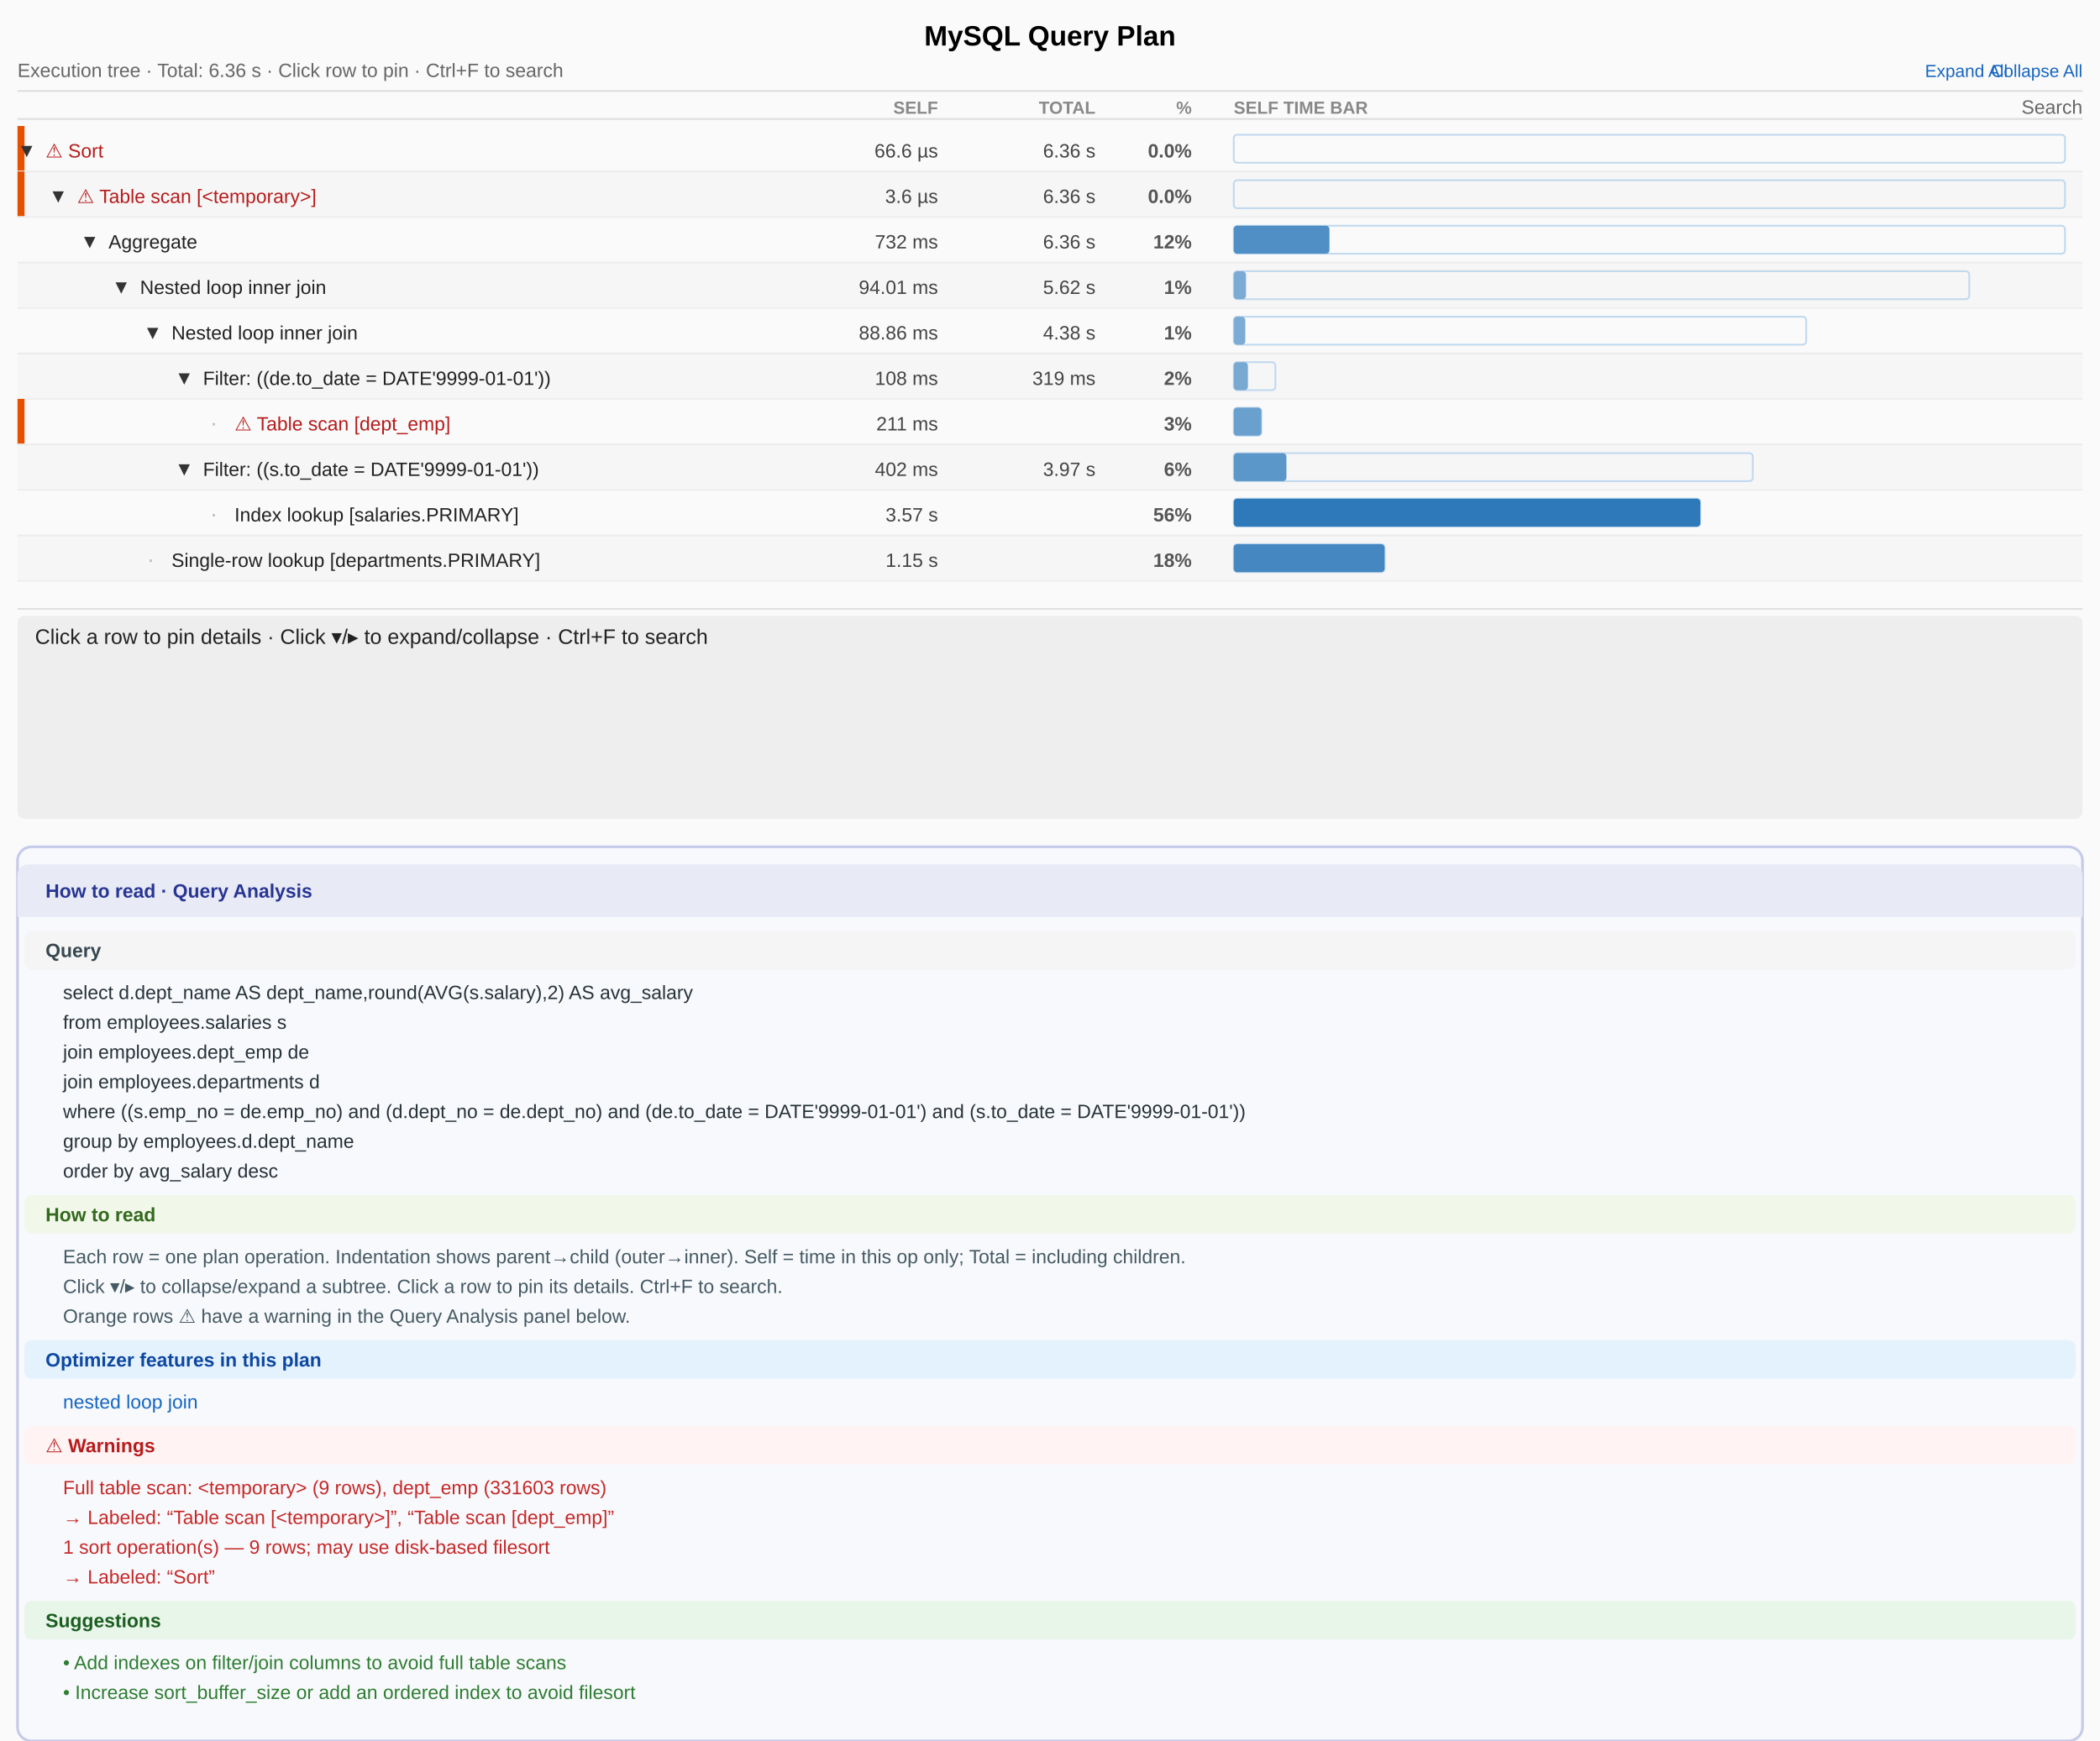
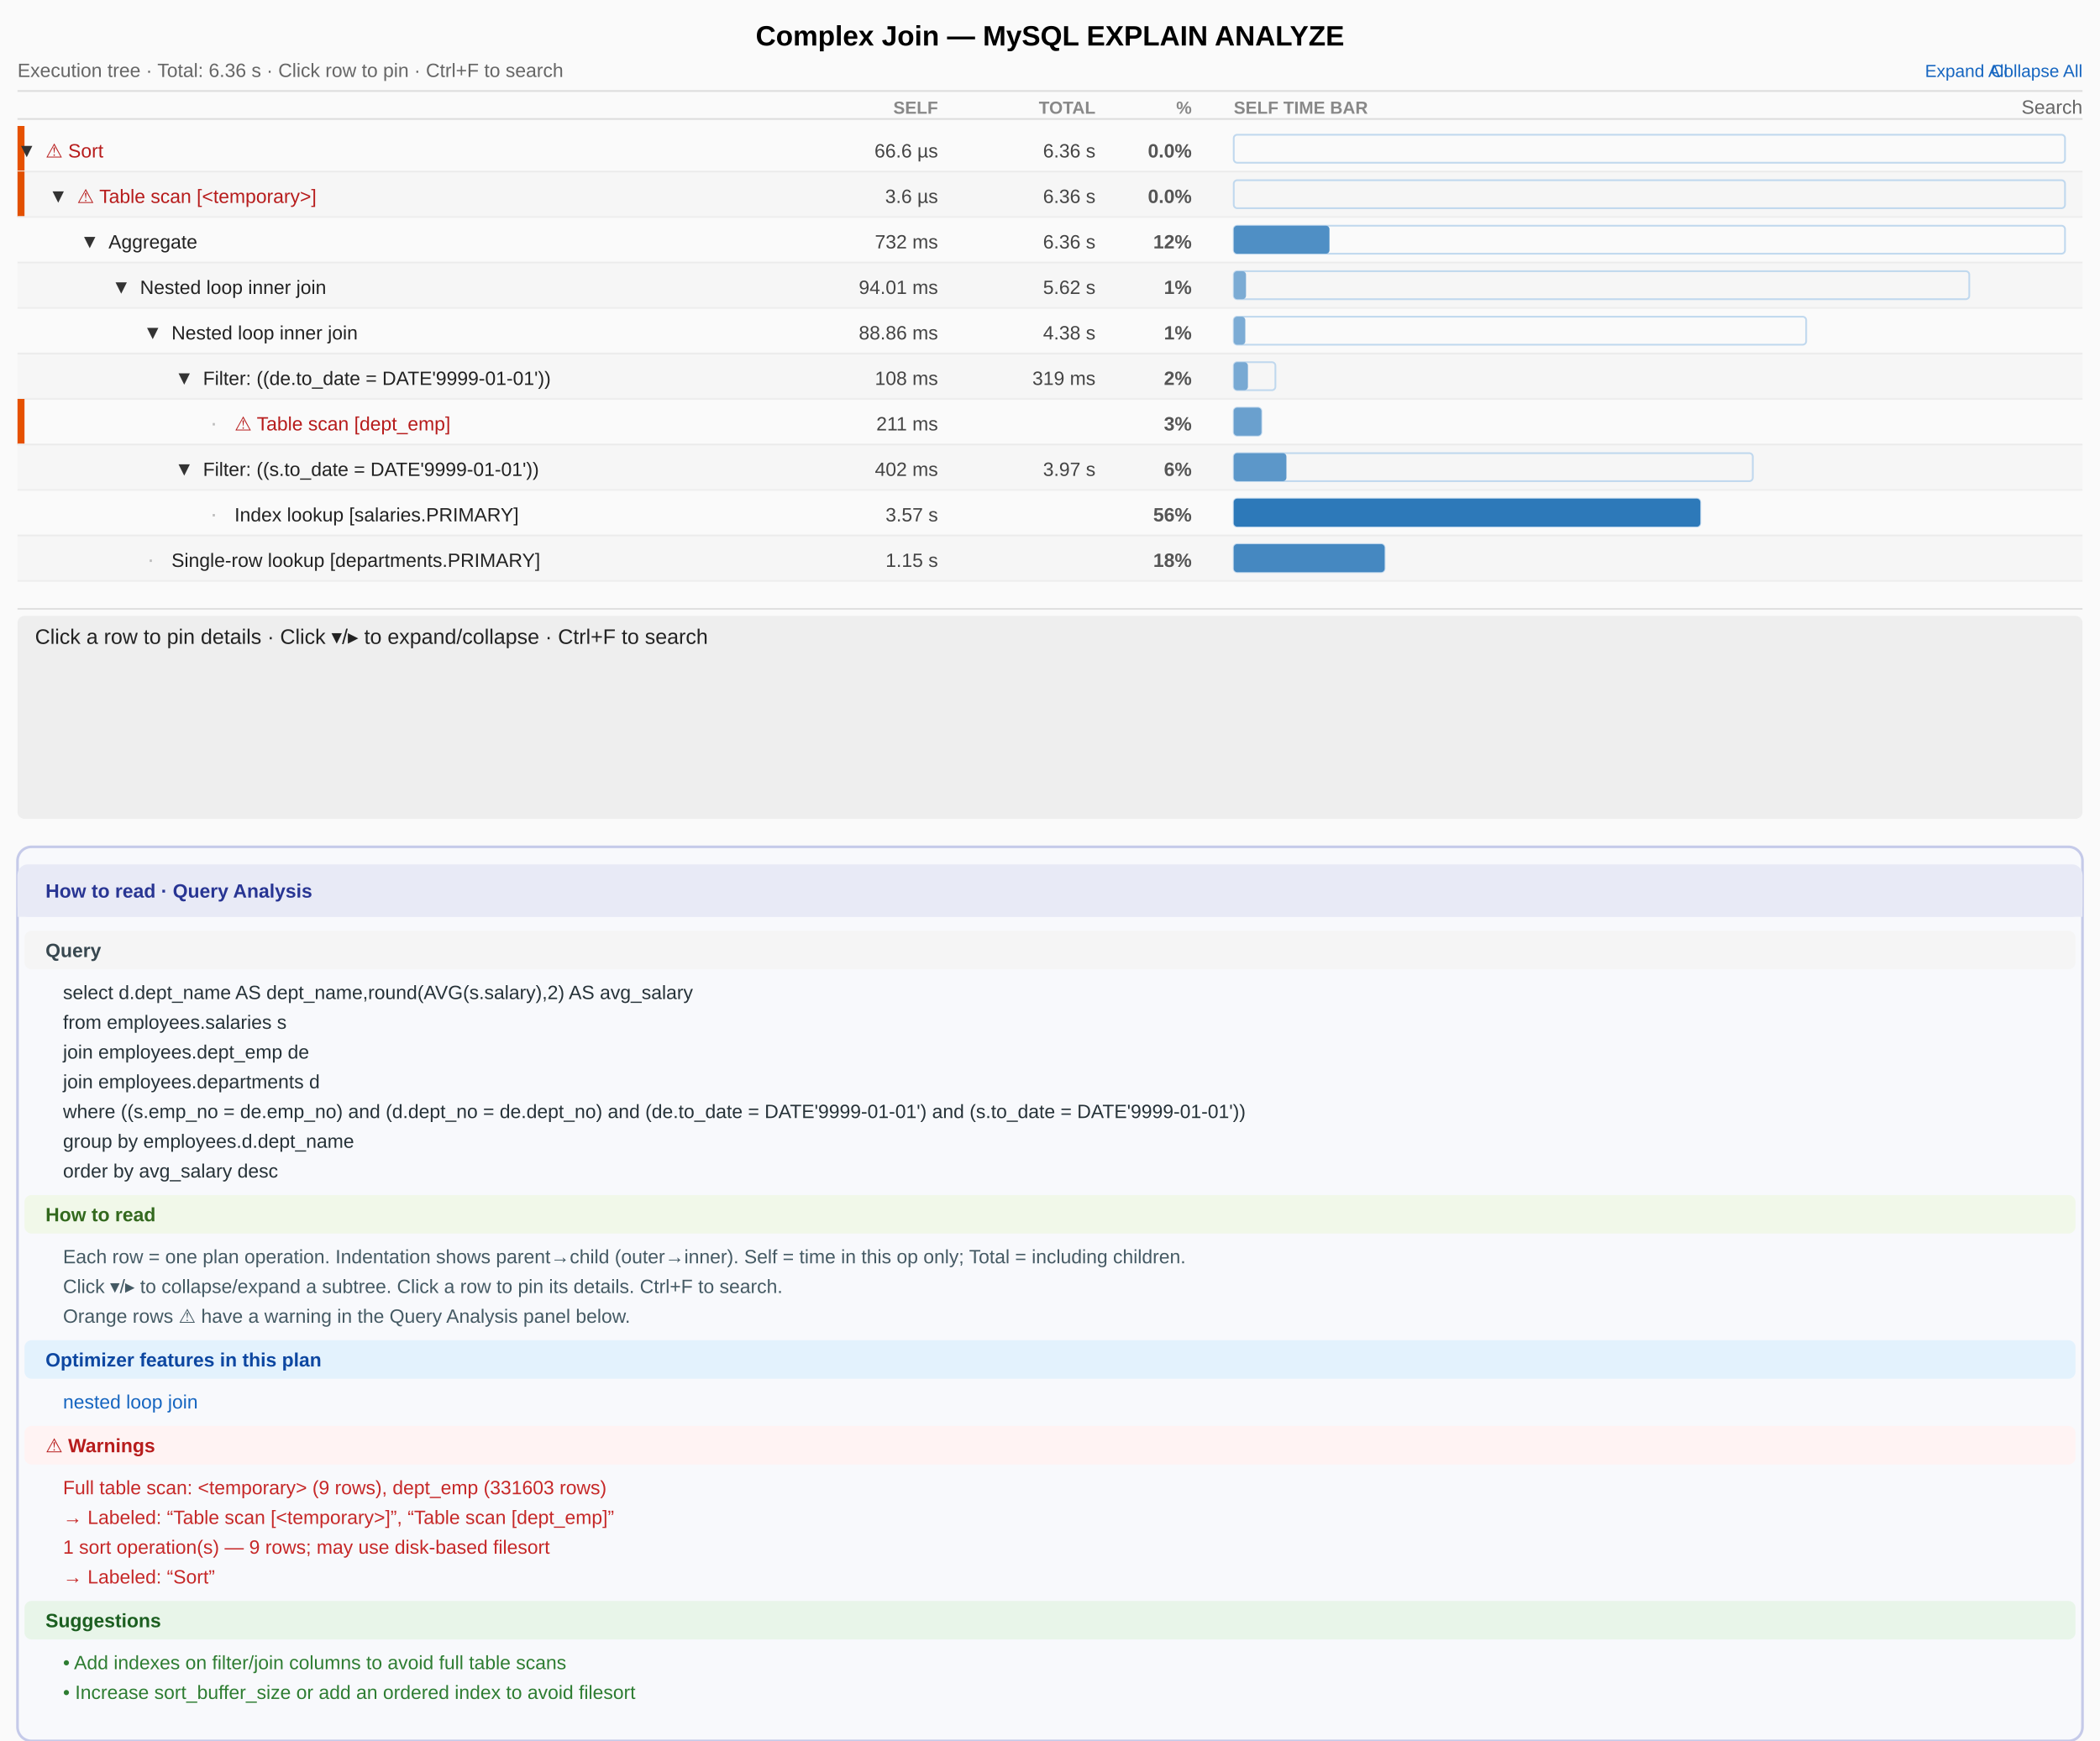
<svg xmlns="http://www.w3.org/2000/svg" id="tree-svg" version="1.1" width="1200" height="995" viewBox="0 0 1200 995" style="max-width:100%;height:auto;">
  <style>
  text { font-family: Arial, sans-serif; font-size: 11px; }
  .title { font-size: 16px; font-weight: bold; }
  .subtitle { font-size: 11px; fill: #666; }
  .col-hdr { font-size: 10px; fill: #888; font-weight: bold; }
  .row-label { font-size: 11px; fill: #222; }
  .row-label.warn { fill: #b71c1c; }
  .toggle { font-size: 13px; fill: #333; cursor: pointer; }
  .toggle:hover { fill: #000; }
  .leaf-indicator { font-size: 13px; fill: #bbb; cursor: default; }
  .row-bg { cursor: pointer; transition: opacity 0.15s ease; }
  .row-bg:hover { fill: rgba(0,0,0,0.04); }
  .row-bg.pinned { fill: rgba(0,90,200,0.15); stroke: #1565c0; stroke-width: 1; }
  .row-time { font-size: 11px; fill: #444; }
  .row-pct { font-size: 11px; fill: #555; font-weight: bold; }
  .details-line { font-size: 12px; fill: #222; user-select: text; -webkit-user-select: text; cursor: text; }
  #search-btn { font-size: 11px; fill: #666; cursor: pointer; }
  #search-btn:hover { fill: #0d47a1; }
  .ctrl-link { font-size: 10px; fill: #1565c0; cursor: pointer; }
  .ctrl-link:hover { fill: #0d47a1; }
</style>
  <rect width="100%" height="100%" fill="#fafafa" />
-   <text x="600.0" y="26" text-anchor="middle" class="title">MySQL Query Plan</text>
+   <text x="600.0" y="26" text-anchor="middle" class="title">Complex Join — MySQL EXPLAIN ANALYZE</text>
  <text x="10" y="44" text-anchor="start" class="subtitle">Execution tree  ·  Total: 6.36 s  ·  Click row to pin  ·  Ctrl+F to search</text>
  <text id="expand-all" class="ctrl-link" x="1100" y="44" text-anchor="start">Expand All</text>
  <text id="collapse-all" class="ctrl-link" x="1190" y="44" text-anchor="end">Collapse All</text>
  <line x1="10" y1="52" x2="1190" y2="52" stroke="#ddd" stroke-width="1" />
  <text x="536" y="65" text-anchor="end" class="col-hdr">SELF</text>
  <text x="626" y="65" text-anchor="end" class="col-hdr">TOTAL</text>
  <text x="681" y="65" text-anchor="end" class="col-hdr">%</text>
  <text x="705" y="65" text-anchor="start" class="col-hdr">SELF TIME BAR</text>
  <text id="search-btn" x="1190" y="65" text-anchor="end">Search</text>
  <line x1="10" y1="68" x2="1190" y2="68" stroke="#ddd" stroke-width="1" />
  <g class="tree-row" data-idx="0" data-depth="0" data-has-children="1">
    <rect class="row-bg" x="10" y="72" width="1180" height="26" fill="transparent" data-info="Sort: avg_salary DESC  ·  Self: 66.6 µs (0.0%)  ·  Total: 6.36 s  ·  Rows: 9  ·  Access: sort" />
    <rect x="10" y="72" width="4" height="26" fill="#e65100" pointer-events="none" />
    <text class="toggle" x="12" y="90" data-idx="0">▾</text>
    <text class="row-label warn" x="26" y="90" pointer-events="none">⚠ Sort</text>
    <text class="row-time" x="536" y="90" text-anchor="end" pointer-events="none">66.6 µs</text>
    <text class="row-time" x="626" y="90" text-anchor="end" pointer-events="none">6.36 s</text>
    <text class="row-pct" x="681" y="90" text-anchor="end" pointer-events="none">0.0%</text>
    <rect x="705" y="77" width="475.0" height="16" fill="none" stroke="#c0d8ee" stroke-width="1" rx="2" pointer-events="none" />
    <line x1="10" y1="98" x2="1190" y2="98" stroke="#eeeeee" stroke-width="1" />
  </g>
  <g class="tree-row" data-idx="1" data-depth="1" data-has-children="1">
    <rect class="row-bg" x="10" y="98" width="1180" height="26" fill="transparent" data-info="Table scan on &lt;temporary&gt;  ·  Self: 3.6 µs (0.0%)  ·  Total: 6.36 s  ·  Rows: 9  ·  Table: &lt;temporary&gt;  ·  Access: table" />
    <rect x="10" y="98" width="4" height="26" fill="#e65100" pointer-events="none" />
    <rect x="10" y="98" width="1180" height="26" fill="rgba(0,0,0,0.018)" pointer-events="none" />
    <text class="toggle" x="30" y="116" data-idx="1">▾</text>
    <text class="row-label warn" x="44" y="116" pointer-events="none">⚠ Table scan [&lt;temporary&gt;]</text>
    <text class="row-time" x="536" y="116" text-anchor="end" pointer-events="none">3.6 µs</text>
    <text class="row-time" x="626" y="116" text-anchor="end" pointer-events="none">6.36 s</text>
    <text class="row-pct" x="681" y="116" text-anchor="end" pointer-events="none">0.0%</text>
    <rect x="705" y="103" width="475.0" height="16" fill="none" stroke="#c0d8ee" stroke-width="1" rx="2" pointer-events="none" />
    <line x1="10" y1="124" x2="1190" y2="124" stroke="#eeeeee" stroke-width="1" />
  </g>
  <g class="tree-row" data-idx="2" data-depth="2" data-has-children="1">
    <rect class="row-bg" x="10" y="124" width="1180" height="26" fill="transparent" data-info="Aggregate using temporary table  ·  Self: 732 ms (11.5%)  ·  Total: 6.36 s  ·  Rows: 9  ·  Access: temp_table_aggregate" />
    <text class="toggle" x="48" y="142" data-idx="2">▾</text>
    <text class="row-label" x="62" y="142" pointer-events="none">Aggregate</text>
    <text class="row-time" x="536" y="142" text-anchor="end" pointer-events="none">732 ms</text>
    <text class="row-time" x="626" y="142" text-anchor="end" pointer-events="none">6.36 s</text>
    <text class="row-pct" x="681" y="142" text-anchor="end" pointer-events="none">12%</text>
    <rect x="705" y="129" width="475.0" height="16" fill="none" stroke="#c0d8ee" stroke-width="1" rx="2" pointer-events="none" />
    <rect x="705" y="129" width="54.7" height="16" fill="#4f8fc5" rx="2" pointer-events="none" />
    <line x1="10" y1="150" x2="1190" y2="150" stroke="#eeeeee" stroke-width="1" />
  </g>
  <g class="tree-row" data-idx="3" data-depth="3" data-has-children="1">
    <rect class="row-bg" x="10" y="150" width="1180" height="26" fill="transparent" data-info="Nested loop inner join  ·  Self: 94.01 ms (1.5%)  ·  Total: 5.62 s  ·  Rows: 240124  ·  Access: join  ·  Est.rows: 3311  ⚠ underestimate (72.5×)" />
    <rect x="10" y="150" width="1180" height="26" fill="rgba(0,0,0,0.018)" pointer-events="none" />
    <text class="toggle" x="66" y="168" data-idx="3">▾</text>
    <text class="row-label" x="80" y="168" pointer-events="none">Nested loop inner join</text>
    <text class="row-time" x="536" y="168" text-anchor="end" pointer-events="none">94.01 ms</text>
    <text class="row-time" x="626" y="168" text-anchor="end" pointer-events="none">5.62 s</text>
    <text class="row-pct" x="681" y="168" text-anchor="end" pointer-events="none">1%</text>
    <rect x="705" y="155" width="420.3" height="16" fill="none" stroke="#c0d8ee" stroke-width="1" rx="2" pointer-events="none" />
    <rect x="705" y="155" width="7.0" height="16" fill="#7babd4" rx="2" pointer-events="none" />
    <line x1="10" y1="176" x2="1190" y2="176" stroke="#eeeeee" stroke-width="1" />
  </g>
  <g class="tree-row" data-idx="4" data-depth="4" data-has-children="1">
    <rect class="row-bg" x="10" y="176" width="1180" height="26" fill="transparent" data-info="Nested loop inner join  ·  Self: 88.86 ms (1.4%)  ·  Total: 4.38 s  ·  Rows: 240124  ·  Access: join  ·  Est.rows: 3311  ⚠ underestimate (72.5×)" />
    <text class="toggle" x="84" y="194" data-idx="4">▾</text>
    <text class="row-label" x="98" y="194" pointer-events="none">Nested loop inner join</text>
    <text class="row-time" x="536" y="194" text-anchor="end" pointer-events="none">88.86 ms</text>
    <text class="row-time" x="626" y="194" text-anchor="end" pointer-events="none">4.38 s</text>
    <text class="row-pct" x="681" y="194" text-anchor="end" pointer-events="none">1%</text>
    <rect x="705" y="181" width="327.1" height="16" fill="none" stroke="#c0d8ee" stroke-width="1" rx="2" pointer-events="none" />
    <rect x="705" y="181" width="6.6" height="16" fill="#7cacd5" rx="2" pointer-events="none" />
    <line x1="10" y1="202" x2="1190" y2="202" stroke="#eeeeee" stroke-width="1" />
  </g>
  <g class="tree-row" data-idx="5" data-depth="5" data-has-children="1">
    <rect class="row-bg" x="10" y="202" width="1180" height="26" fill="transparent" data-info="Filter: (de.to_date = 9999-01-01)  ·  Self: 108 ms (1.7%)  ·  Total: 319 ms  ·  Rows: 240124  ·  Access: filter  ·  Est.rows: 33114  ⚠ underestimate (7.3×)  ·  Cond: (de.to_date = DATE'9999-01-01')" />
    <rect x="10" y="202" width="1180" height="26" fill="rgba(0,0,0,0.018)" pointer-events="none" />
    <text class="toggle" x="102" y="220" data-idx="5">▾</text>
    <text class="row-label" x="116" y="220" pointer-events="none">Filter: ((de.to_date = DATE'9999-01-01'))</text>
    <text class="row-time" x="536" y="220" text-anchor="end" pointer-events="none">108 ms</text>
    <text class="row-time" x="626" y="220" text-anchor="end" pointer-events="none">319 ms</text>
    <text class="row-pct" x="681" y="220" text-anchor="end" pointer-events="none">2%</text>
    <rect x="705" y="207" width="23.8" height="16" fill="none" stroke="#c0d8ee" stroke-width="1" rx="2" pointer-events="none" />
    <rect x="705" y="207" width="8.1" height="16" fill="#78a9d3" rx="2" pointer-events="none" />
    <line x1="10" y1="228" x2="1190" y2="228" stroke="#eeeeee" stroke-width="1" />
  </g>
  <g class="tree-row" data-idx="6" data-depth="6" data-has-children="0">
    <rect class="row-bg" x="10" y="228" width="1180" height="26" fill="transparent" data-info="Table scan on de  ·  Self: 211 ms (3.3%)  ·  Rows: 331603  ·  Table: dept_emp  ·  Access: table  ·  Est.rows: 331143" />
    <rect x="10" y="228" width="4" height="26" fill="#e65100" pointer-events="none" />
    <text class="leaf-indicator" x="120" y="246" pointer-events="none">·</text>
    <text class="row-label warn" x="134" y="246" pointer-events="none">⚠ Table scan [dept_emp]</text>
    <text class="row-time" x="536" y="246" text-anchor="end" pointer-events="none">211 ms</text>
    <text class="row-pct" x="681" y="246" text-anchor="end" pointer-events="none">3%</text>
    <rect x="705" y="233" width="15.8" height="16" fill="none" stroke="#c0d8ee" stroke-width="1" rx="2" pointer-events="none" />
    <rect x="705" y="233" width="15.8" height="16" fill="#6aa0ce" rx="2" pointer-events="none" />
    <line x1="10" y1="254" x2="1190" y2="254" stroke="#eeeeee" stroke-width="1" />
  </g>
  <g class="tree-row" data-idx="7" data-depth="5" data-has-children="1">
    <rect class="row-bg" x="10" y="254" width="1180" height="26" fill="transparent" data-info="Filter: (s.to_date = 9999-01-01)  ·  Self: 402 ms (6.3%)  ·  Total: 3.97 s  ·  Rows: 1  ·  Loops: 240124  ·  Access: filter  ·  Est.rows: 0  ⚠ underestimate (10.0×)  ·  Cond: (s.to_date = DATE'9999-01-01')" />
    <rect x="10" y="254" width="1180" height="26" fill="rgba(0,0,0,0.018)" pointer-events="none" />
    <text class="toggle" x="102" y="272" data-idx="7">▾</text>
    <text class="row-label" x="116" y="272" pointer-events="none">Filter: ((s.to_date = DATE'9999-01-01'))</text>
    <text class="row-time" x="536" y="272" text-anchor="end" pointer-events="none">402 ms</text>
    <text class="row-time" x="626" y="272" text-anchor="end" pointer-events="none">3.97 s</text>
    <text class="row-pct" x="681" y="272" text-anchor="end" pointer-events="none">6%</text>
    <rect x="705" y="259" width="296.6" height="16" fill="none" stroke="#c0d8ee" stroke-width="1" rx="2" pointer-events="none" />
    <rect x="705" y="259" width="30.1" height="16" fill="#5c97c9" rx="2" pointer-events="none" />
    <line x1="10" y1="280" x2="1190" y2="280" stroke="#eeeeee" stroke-width="1" />
  </g>
  <g class="tree-row" data-idx="8" data-depth="6" data-has-children="0">
    <rect class="row-bg" x="10" y="280" width="1180" height="26" fill="transparent" data-info="Index lookup on s using PRIMARY (emp_no=de.emp_no)  ·  Self: 3.57 s (56.1%)  ·  Rows: 11  ·  Loops: 240124  ·  Table: salaries  ·  Index: PRIMARY  ·  Access: index  ·  Est.rows: 1  ⚠ underestimate (10.5×)" />
    <text class="leaf-indicator" x="120" y="298" pointer-events="none">·</text>
    <text class="row-label" x="134" y="298" pointer-events="none">Index lookup [salaries.PRIMARY]</text>
    <text class="row-time" x="536" y="298" text-anchor="end" pointer-events="none">3.57 s</text>
    <text class="row-pct" x="681" y="298" text-anchor="end" pointer-events="none">56%</text>
    <rect x="705" y="285" width="266.6" height="16" fill="none" stroke="#c0d8ee" stroke-width="1" rx="2" pointer-events="none" />
    <rect x="705" y="285" width="266.6" height="16" fill="#2d79b9" rx="2" pointer-events="none" />
    <line x1="10" y1="306" x2="1190" y2="306" stroke="#eeeeee" stroke-width="1" />
  </g>
  <g class="tree-row" data-idx="9" data-depth="4" data-has-children="0">
    <rect class="row-bg" x="10" y="306" width="1180" height="26" fill="transparent" data-info="Single-row index lookup on d using PRIMARY (dept_no=de.dept_no)  ·  Self: 1.15 s (18.1%)  ·  Rows: 1  ·  Loops: 240124  ·  Table: departments  ·  Index: PRIMARY  ·  Access: index  ·  Est.rows: 1" />
    <rect x="10" y="306" width="1180" height="26" fill="rgba(0,0,0,0.018)" pointer-events="none" />
    <text class="leaf-indicator" x="84" y="324" pointer-events="none">·</text>
    <text class="row-label" x="98" y="324" pointer-events="none">Single-row lookup [departments.PRIMARY]</text>
    <text class="row-time" x="536" y="324" text-anchor="end" pointer-events="none">1.15 s</text>
    <text class="row-pct" x="681" y="324" text-anchor="end" pointer-events="none">18%</text>
    <rect x="705" y="311" width="86.2" height="16" fill="none" stroke="#c0d8ee" stroke-width="1" rx="2" pointer-events="none" />
    <rect x="705" y="311" width="86.2" height="16" fill="#4588c1" rx="2" pointer-events="none" />
    <line x1="10" y1="332" x2="1190" y2="332" stroke="#eeeeee" stroke-width="1" />
  </g>
  <line x1="10" y1="348" x2="1190" y2="348" stroke="#e0e0e0" stroke-width="1" />
  <rect x="10" y="352" width="1180" height="116" fill="#eeeeee" rx="4" />
  <text id="details-l0" x="20" y="368" class="details-line">Click a row to pin details  ·  Click ▾/▸ to expand/collapse  ·  Ctrl+F to search</text>
  <text id="details-l1" x="20" y="384" class="details-line" />
  <text id="details-l2" x="20" y="400" class="details-line" />
  <text id="details-l3" x="20" y="416" class="details-line" />
  <text id="details-l4" x="20" y="432" class="details-line" />
  <text id="details-l5" x="20" y="448" class="details-line" />
  <rect x="10" y="484" width="1180" height="511" fill="#f8f9fc" stroke="#c5cae9" stroke-width="1.5" rx="8" />
  <rect x="10" y="494" width="1180" height="30" fill="#e8eaf6" rx="6" />
  <rect x="10" y="500" width="1180" height="24" fill="#e8eaf6" />
  <text x="26" y="513" font-family="Arial,sans-serif" font-size="13" font-weight="bold" fill="#283593">How to read · Query Analysis</text>
  <rect x="14" y="532" width="1172" height="22" fill="#f5f5f5" rx="4" />
  <text x="26" y="547" font-family="Arial,sans-serif" font-size="11" font-weight="bold" fill="#37474f">Query</text>
  <text x="36" y="571" font-family="Courier New,Courier,monospace" font-size="11" fill="#263238">select d.dept_name AS dept_name,round(AVG(s.salary),2) AS avg_salary</text>
  <text x="36" y="588" font-family="Courier New,Courier,monospace" font-size="11" fill="#263238">from employees.salaries s</text>
  <text x="36" y="605" font-family="Courier New,Courier,monospace" font-size="11" fill="#263238">  join employees.dept_emp de</text>
  <text x="36" y="622" font-family="Courier New,Courier,monospace" font-size="11" fill="#263238">  join employees.departments d</text>
  <text x="36" y="639" font-family="Courier New,Courier,monospace" font-size="11" fill="#263238">where ((s.emp_no = de.emp_no) and (d.dept_no = de.dept_no) and (de.to_date = DATE'9999-01-01') and (s.to_date = DATE'9999-01-01'))</text>
  <text x="36" y="656" font-family="Courier New,Courier,monospace" font-size="11" fill="#263238">group by employees.d.dept_name</text>
  <text x="36" y="673" font-family="Courier New,Courier,monospace" font-size="11" fill="#263238">order by avg_salary desc</text>
  <rect x="14" y="683" width="1172" height="22" fill="#f1f8e9" rx="4" />
  <text x="26" y="698" font-family="Arial,sans-serif" font-size="11" font-weight="bold" fill="#33691e">How to read</text>
  <text x="36" y="722" font-family="Arial,sans-serif" font-size="11" fill="#455a64">Each row = one plan operation. Indentation shows parent→child (outer→inner). Self = time in this op only; Total = including children.</text>
  <text x="36" y="739" font-family="Arial,sans-serif" font-size="11" fill="#455a64">Click ▾/▸ to collapse/expand a subtree. Click a row to pin its details. Ctrl+F to search.</text>
  <text x="36" y="756" font-family="Arial,sans-serif" font-size="11" fill="#455a64">Orange rows ⚠ have a warning in the Query Analysis panel below.</text>
  <rect x="14" y="766" width="1172" height="22" fill="#e3f2fd" rx="4" />
  <text x="26" y="781" font-family="Arial,sans-serif" font-size="11" font-weight="bold" fill="#0d47a1">Optimizer features in this plan</text>
  <text x="36" y="805" font-family="Arial,sans-serif" font-size="11" fill="#1565c0">nested loop join</text>
  <rect x="14" y="815" width="1172" height="22" fill="#fff3f3" rx="4" />
  <text x="26" y="830" font-family="Arial,sans-serif" font-size="11" font-weight="bold" fill="#b71c1c">⚠  Warnings</text>
  <text x="36" y="854" font-family="Arial,sans-serif" font-size="11" fill="#c62828">Full table scan: &lt;temporary&gt; (9 rows), dept_emp (331603 rows)</text>
  <text x="36" y="871" font-family="Arial,sans-serif" font-size="11" fill="#c62828">→ Labeled: “Table scan [&lt;temporary&gt;]”, “Table scan [dept_emp]”</text>
  <text x="36" y="888" font-family="Arial,sans-serif" font-size="11" fill="#c62828">1 sort operation(s) — 9 rows; may use disk-based filesort</text>
  <text x="36" y="905" font-family="Arial,sans-serif" font-size="11" fill="#c62828">→ Labeled: “Sort”</text>
  <rect x="14" y="915" width="1172" height="22" fill="#e8f5e9" rx="4" />
  <text x="26" y="930" font-family="Arial,sans-serif" font-size="11" font-weight="bold" fill="#1b5e20">Suggestions</text>
  <text x="36" y="954" font-family="Arial,sans-serif" font-size="11" fill="#2e7d32">•  Add indexes on filter/join columns to avoid full table scans</text>
  <text x="36" y="971" font-family="Arial,sans-serif" font-size="11" fill="#2e7d32">•  Increase sort_buffer_size or add an ordered index to avoid filesort</text>
</svg>
